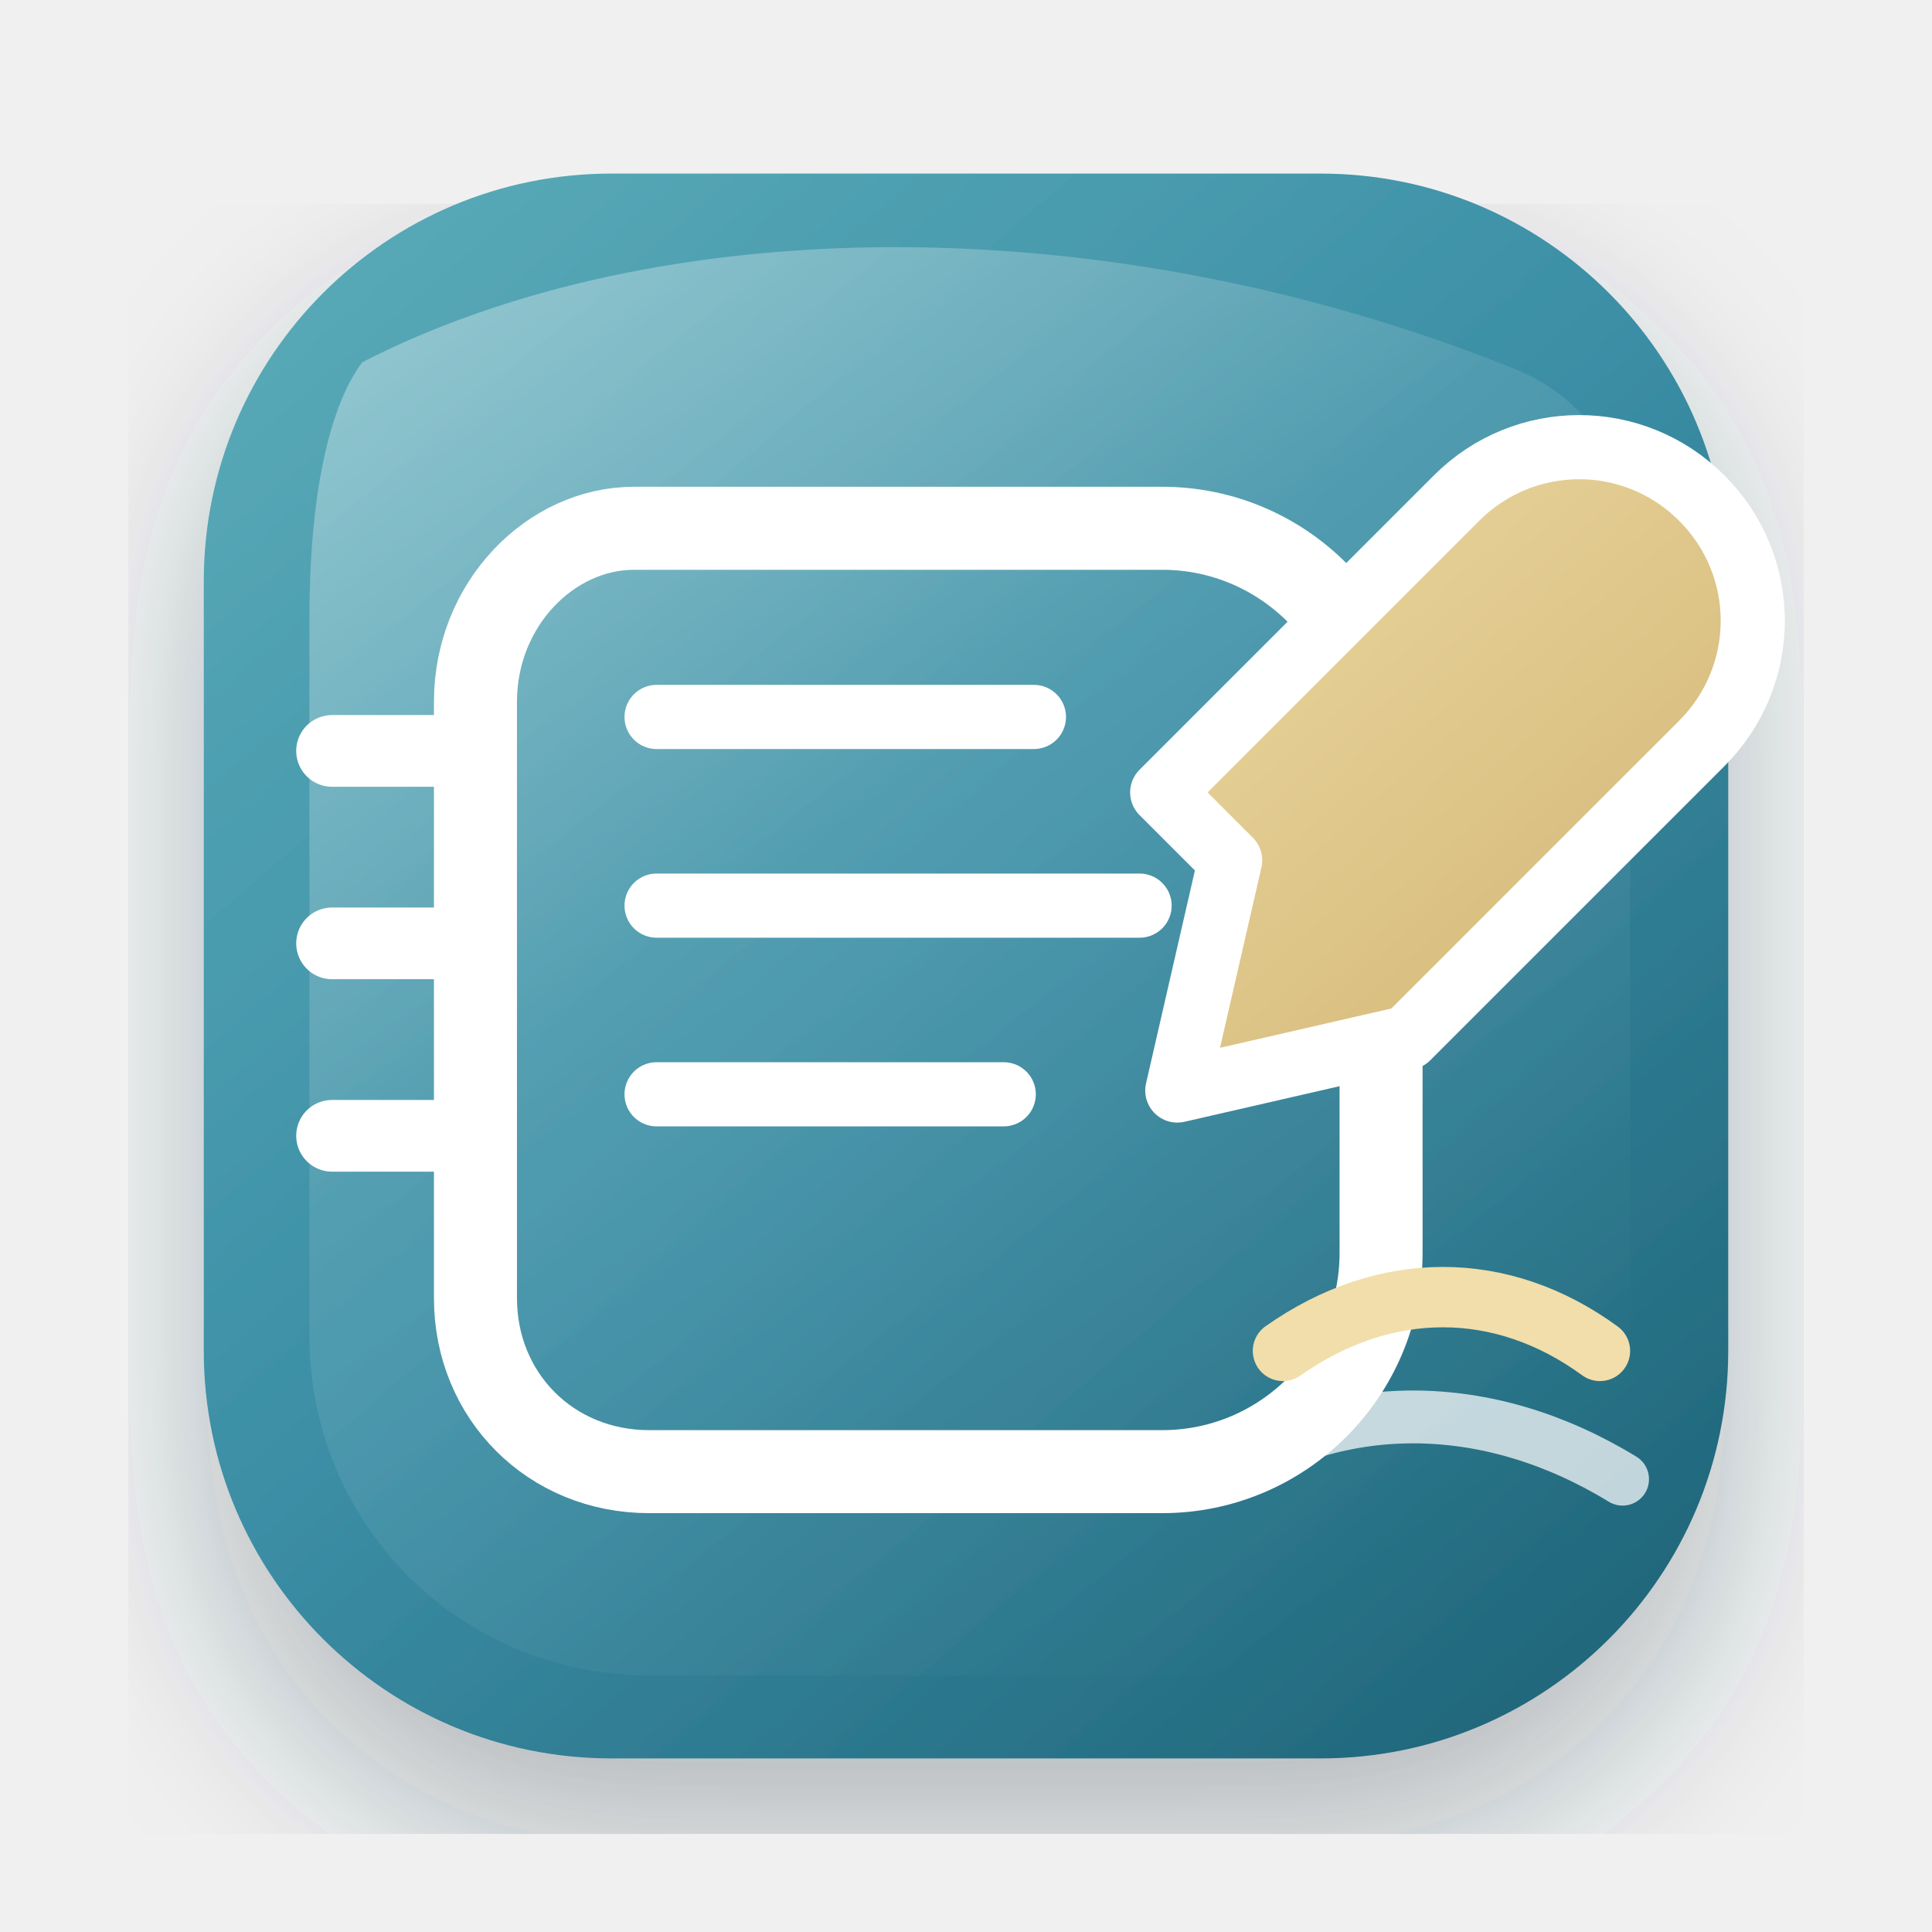
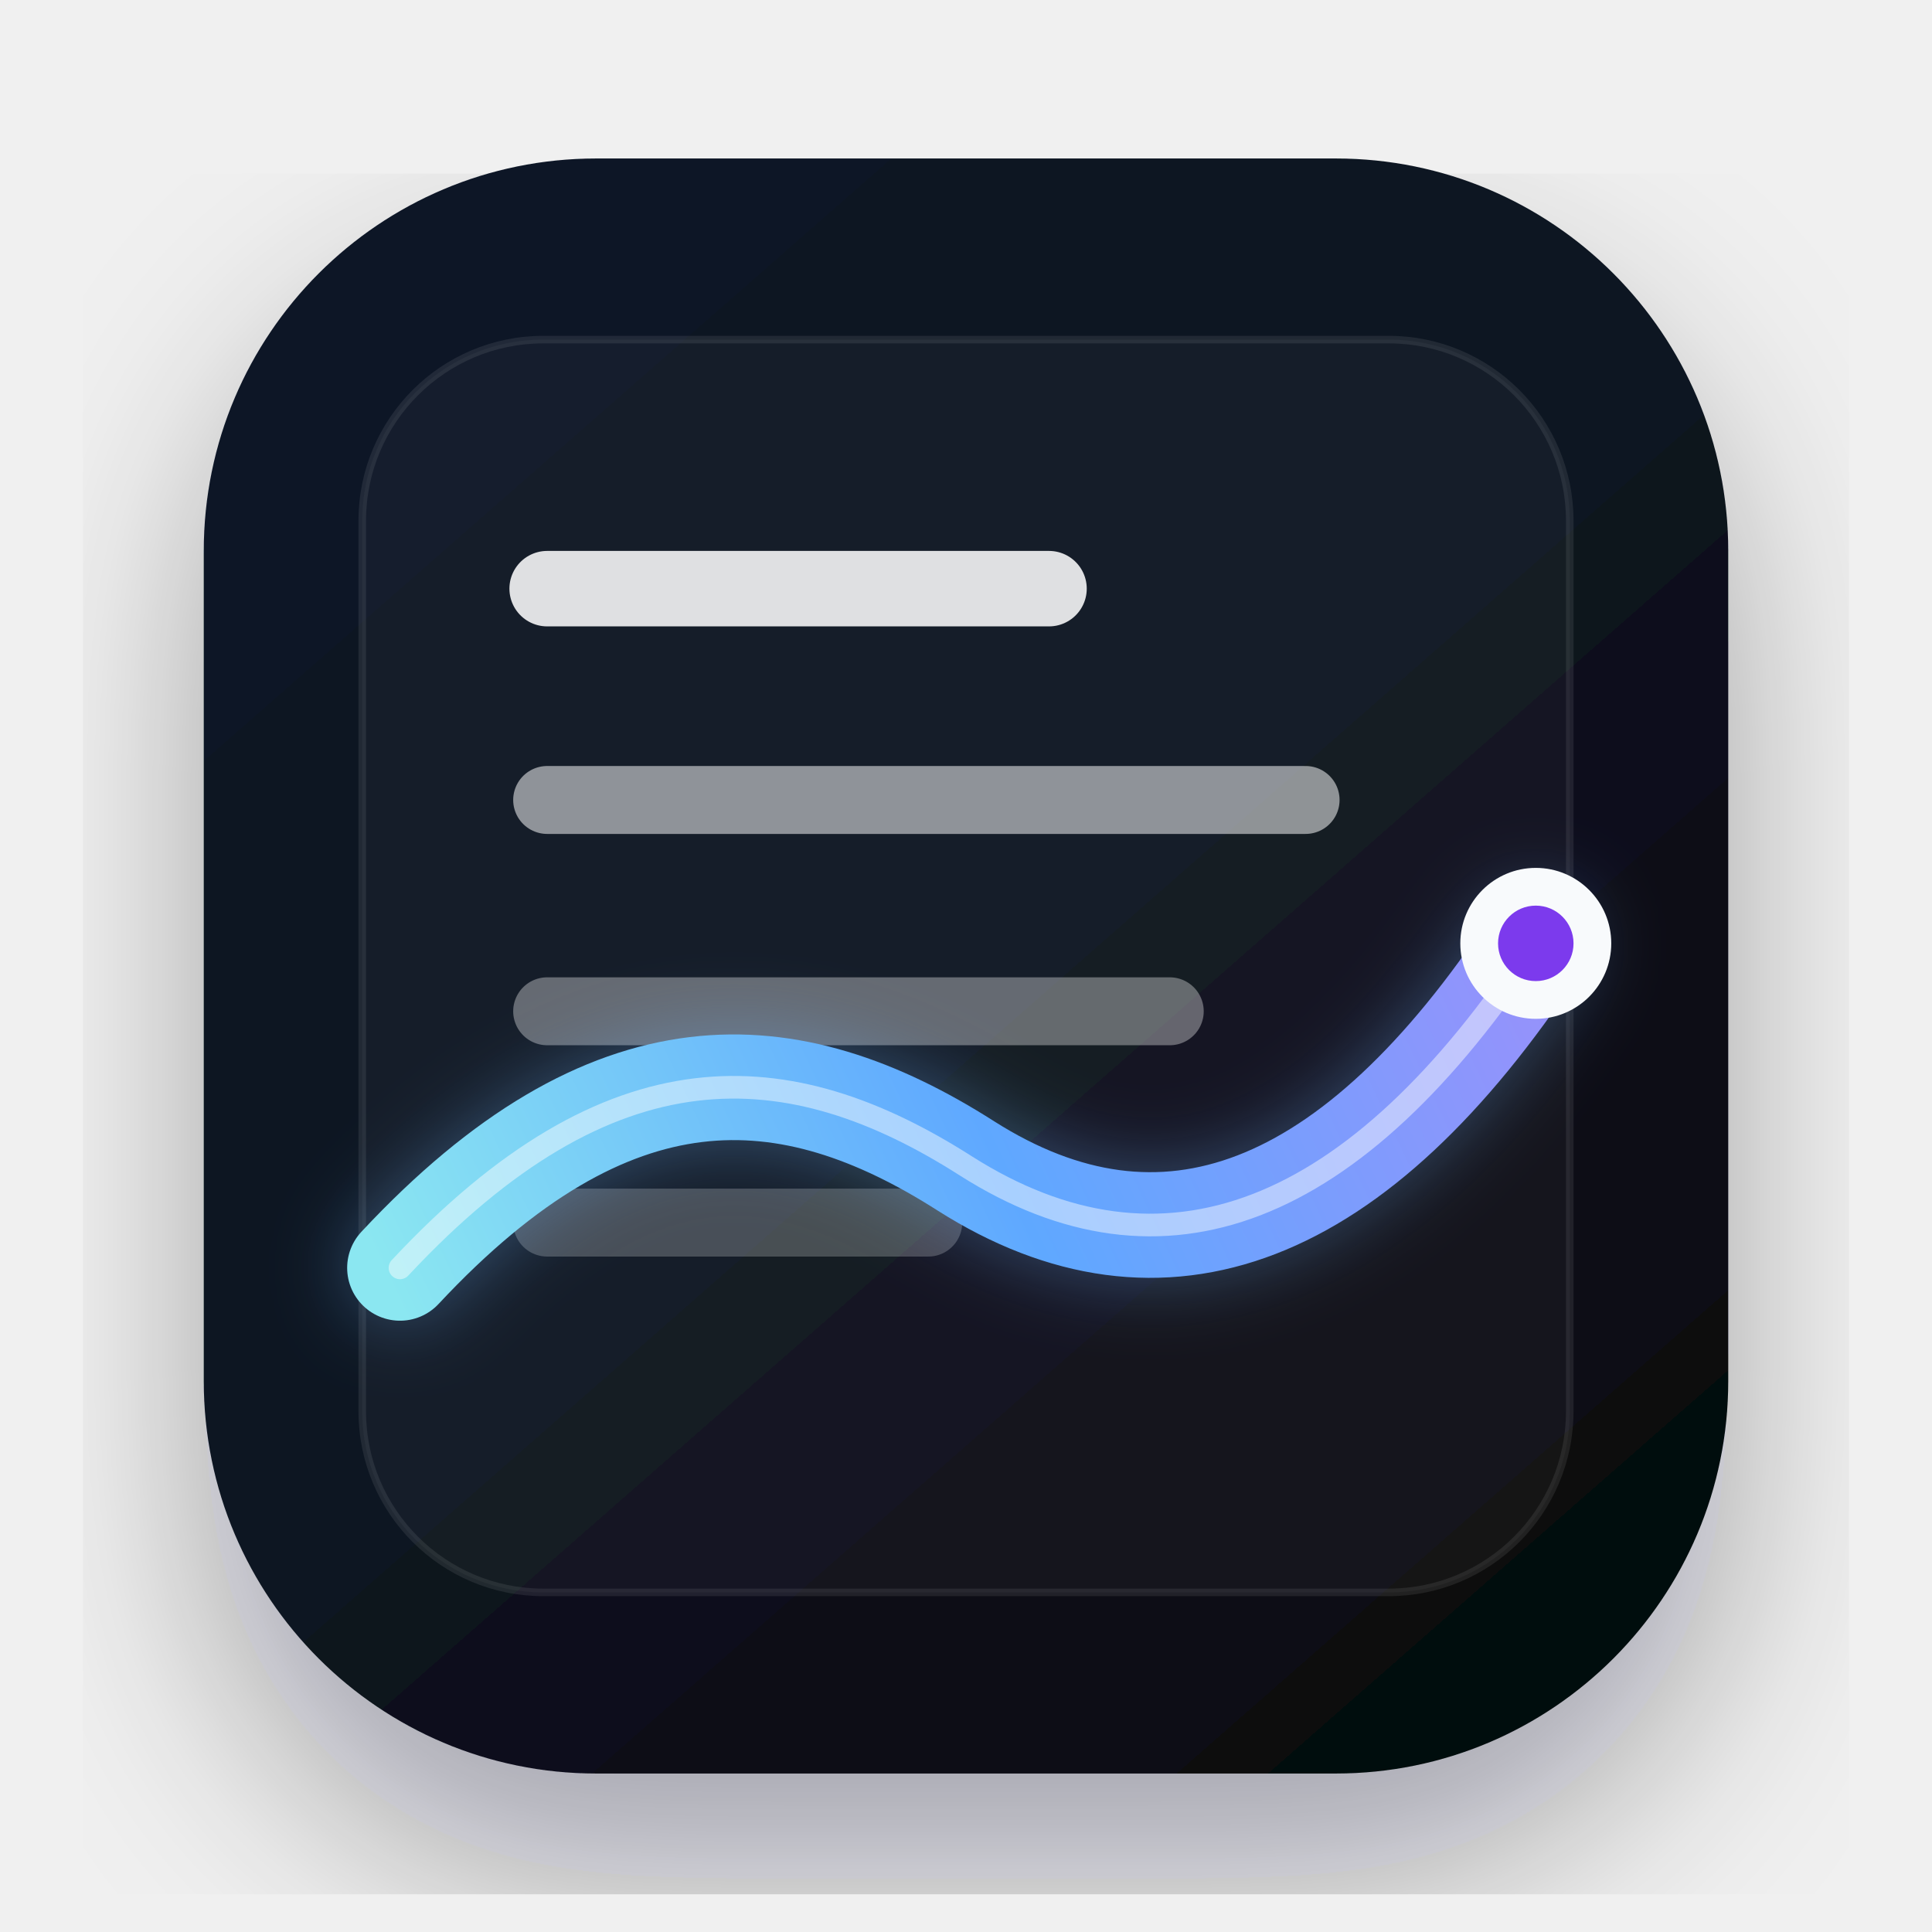
<svg xmlns="http://www.w3.org/2000/svg" width="512" height="512" viewBox="0 0 512 512" fill="none" role="img" aria-labelledby="title desc">
  <defs>
-     <linearGradient id="bg" x1="80" y1="52" x2="432" y2="460" gradientUnits="userSpaceOnUse">
-       <stop stop-color="#5AABB8" />
-       <stop offset="0.48" stop-color="#3B8EA5" />
-       <stop offset="1" stop-color="#1F6478" />
+     <linearGradient id="bg" x1="72" y1="48" x2="440" y2="468" gradientUnits="userSpaceOnUse">
+       <stop stop-color="#111827" />
+       <stop offset="0.52" stop-color="#0B1320" />
+       <stop offset="1" stop-color="#05070B" />
    </linearGradient>
-     <linearGradient id="gold" x1="290" y1="96" x2="438" y2="264" gradientUnits="userSpaceOnUse">
-       <stop stop-color="#F1DEAA" />
-       <stop offset="1" stop-color="#D4B978" />
+     <linearGradient id="tide" x1="98" y1="330" x2="420" y2="178" gradientUnits="userSpaceOnUse">
+       <stop stop-color="#8BE7F1" />
+       <stop offset="0.45" stop-color="#5FA8FF" />
+       <stop offset="1" stop-color="#A78BFA" />
    </linearGradient>
-     <linearGradient id="glass" x1="118" y1="80" x2="362" y2="420" gradientUnits="userSpaceOnUse">
-       <stop stop-color="#FFFFFF" stop-opacity="0.34" />
-       <stop offset="0.42" stop-color="#FFFFFF" stop-opacity="0.10" />
-       <stop offset="1" stop-color="#FFFFFF" stop-opacity="0" />
-     </linearGradient>
-     <filter id="shadow" x="34" y="30" width="444" height="456" filterUnits="userSpaceOnUse" color-interpolation-filters="sRGB">
-       <feDropShadow dx="0" dy="24" stdDeviation="24" flood-color="#123844" flood-opacity="0.28" />
+     <filter id="shadow" x="22" y="18" width="468" height="484" filterUnits="userSpaceOnUse" color-interpolation-filters="sRGB">
+       <feDropShadow dx="0" dy="28" stdDeviation="28" flood-color="#020617" flood-opacity="0.32" />
+     </filter>
+     <filter id="glow" x="66" y="132" width="380" height="270" filterUnits="userSpaceOnUse" color-interpolation-filters="sRGB">
+       <feGaussianBlur stdDeviation="10" result="blur" />
+       <feColorMatrix in="blur" type="matrix" values="0 0 0 0 0.45 0 0 0 0 0.72 0 0 0 0 1 0 0 0 0.34 0" />
+       <feBlend in="SourceGraphic" />
    </filter>
  </defs>
-   <rect x="54" y="46" width="404" height="420" rx="108" fill="url(#bg)" filter="url(#shadow)" />
-   <path d="M96 96C174 56 293 54 402 98C421 106 432 123 432 144V354C432 404 392 444 342 444H172C122 444 82 404 82 354V164C82 132 87 108 96 96Z" fill="url(#glass)" />
-   <path d="M168 140H308C340 140 366 166 366 198V332C366 364 340 390 308 390H172C146 390 126 370 126 344V186C126 160 146 140 168 140Z" stroke="white" stroke-width="22" stroke-linecap="round" stroke-linejoin="round" />
-   <path d="M174 190H274M174 240H302M174 290H266" stroke="white" stroke-width="17" stroke-linecap="round" />
-   <path d="M122 199H88M122 250H88M122 301H88" stroke="white" stroke-width="19" stroke-linecap="round" />
-   <path d="M308 210L386 132C404 114 433 114 451 132C469 150 469 179 451 197L373 275L312 289L326 228L308 210Z" fill="url(#gold)" stroke="white" stroke-width="17" stroke-linejoin="round" />
-   <path d="M340 358C367 339 398 339 424 358" stroke="#F1DEAA" stroke-width="16" stroke-linecap="round" />
-   <path d="M322 392C354 370 394 370 430 392" stroke="#FFFFFF" stroke-width="14" stroke-linecap="round" opacity="0.72" />
+   <rect x="54" y="42" width="404" height="428" rx="104" fill="url(#bg)" filter="url(#shadow)" />
+   <rect x="96" y="90" width="320" height="332" rx="48" fill="white" fill-opacity="0.035" stroke="white" stroke-opacity="0.085" stroke-width="2" />
+   <path d="M145 156H278" stroke="white" stroke-opacity="0.86" stroke-width="20" stroke-linecap="round" />
+   <path d="M145 212H346" stroke="white" stroke-opacity="0.52" stroke-width="18" stroke-linecap="round" />
+   <path d="M145 268H310" stroke="white" stroke-opacity="0.34" stroke-width="18" stroke-linecap="round" />
+   <path d="M145 324H246" stroke="white" stroke-opacity="0.22" stroke-width="18" stroke-linecap="round" />
+   <g filter="url(#glow)">
+     <path d="M106 336C162 276 209 279 256 309C308 342 359 323 407 250" stroke="url(#tide)" stroke-width="28" stroke-linecap="round" stroke-linejoin="round" />
+     <path d="M106 336C162 276 209 279 256 309C308 342 359 323 407 250" stroke="white" stroke-opacity="0.46" stroke-width="6" stroke-linecap="round" stroke-linejoin="round" />
+   </g>
+   <circle cx="407" cy="250" r="20" fill="#F8FAFC" />
+   <circle cx="407" cy="250" r="10" fill="#7C3AED" />
</svg>
